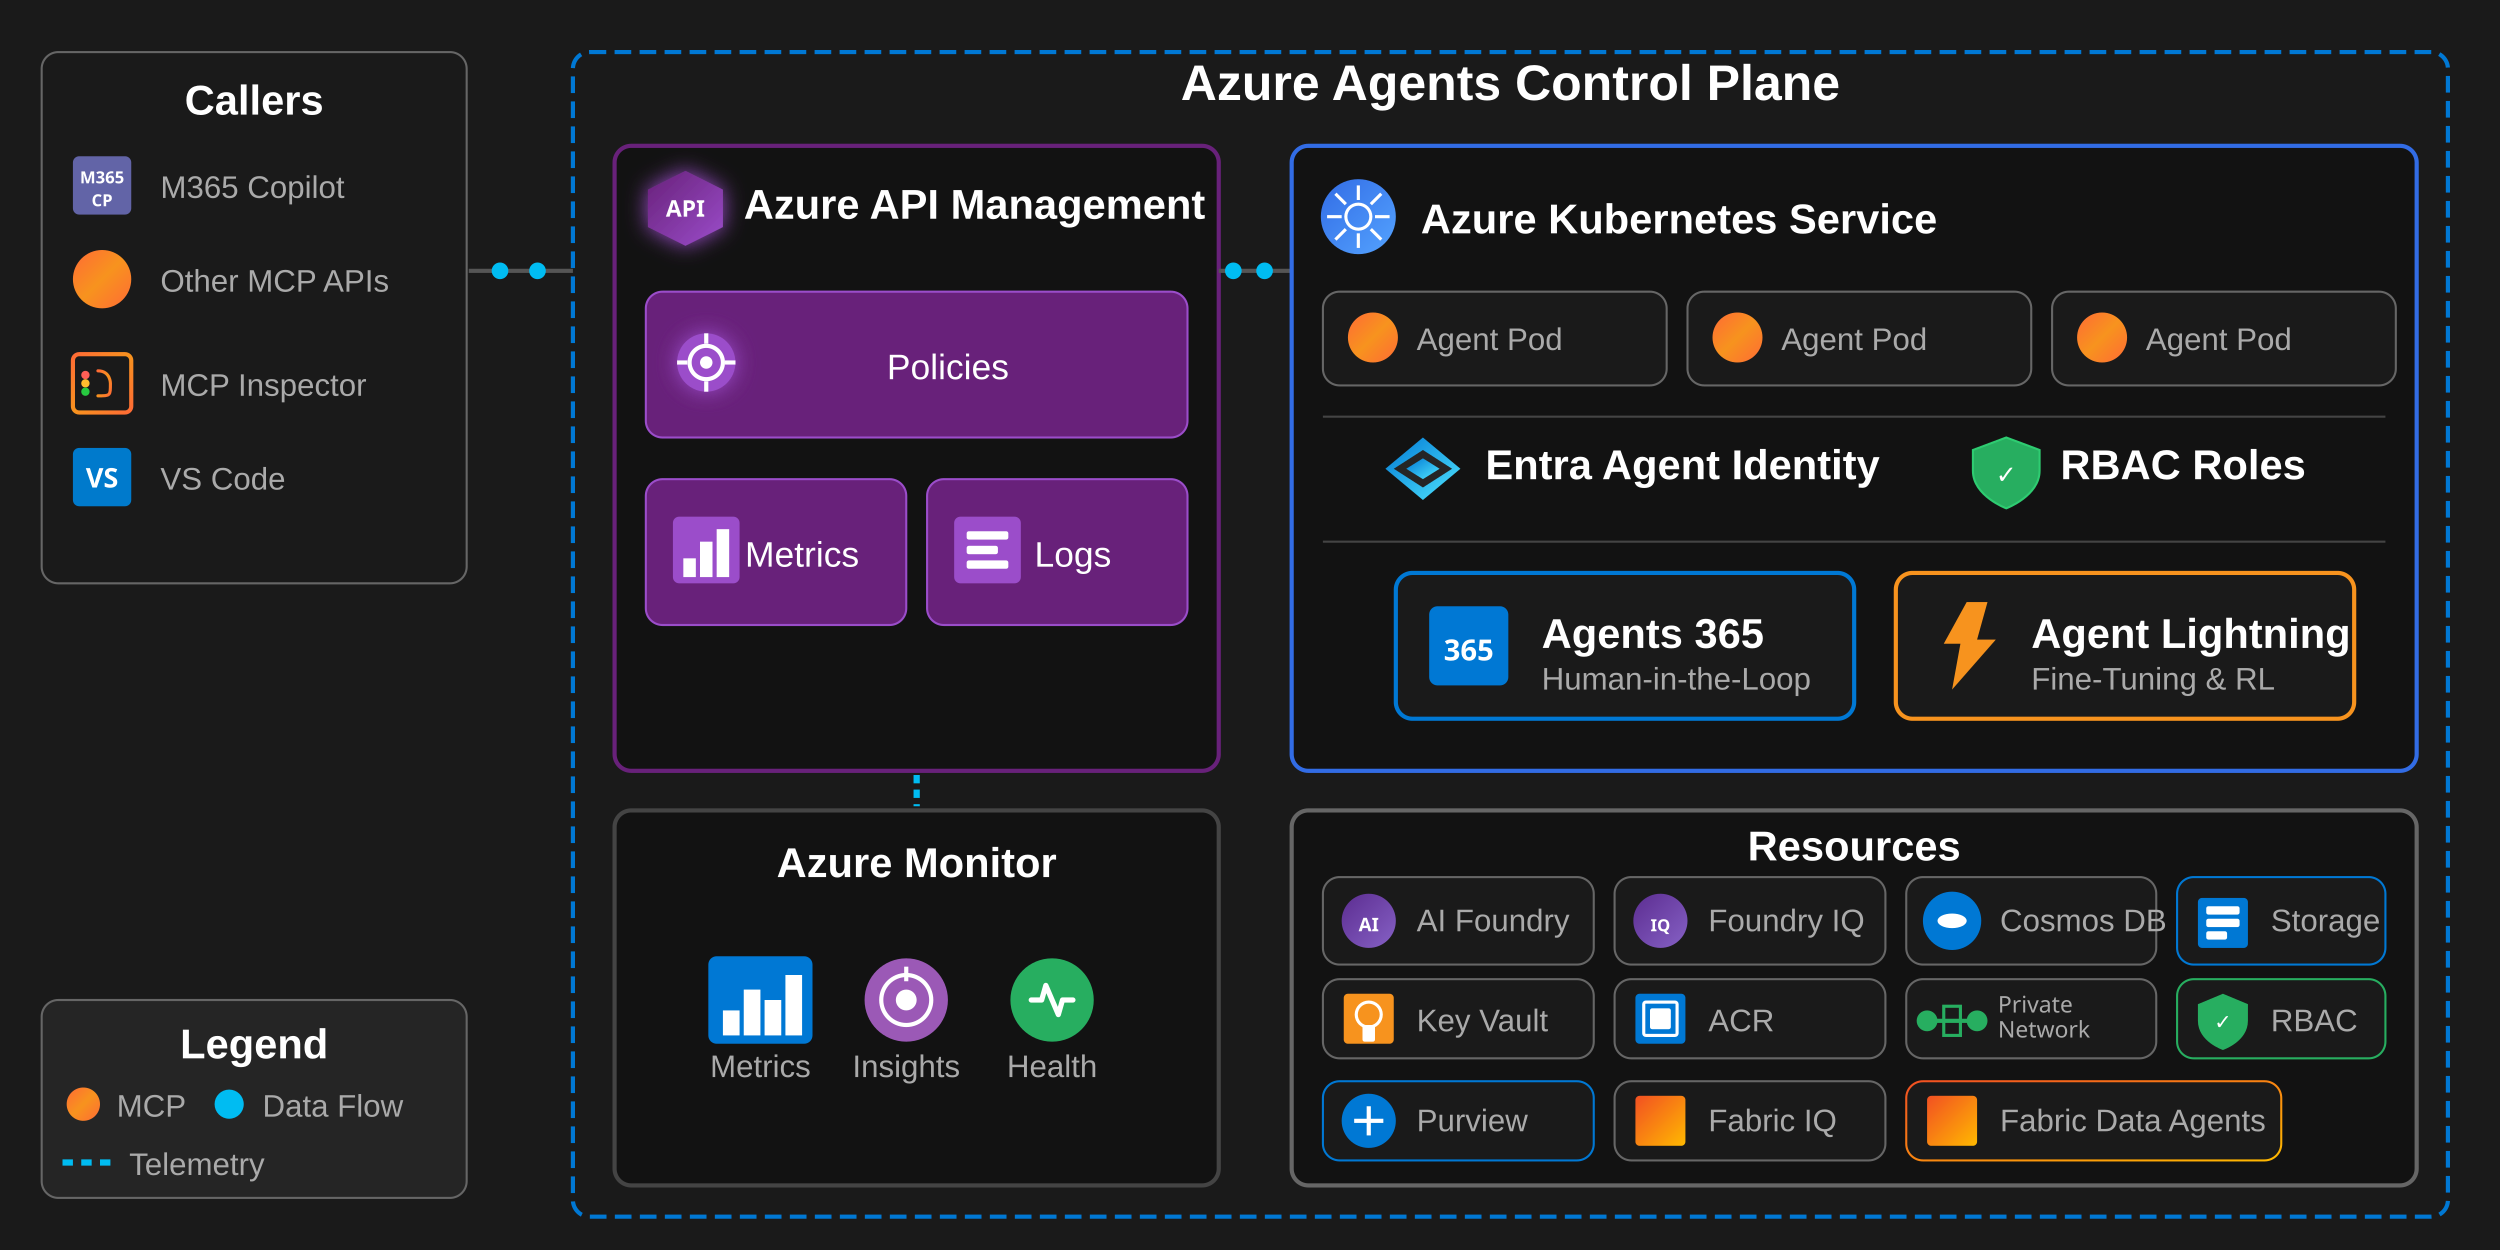
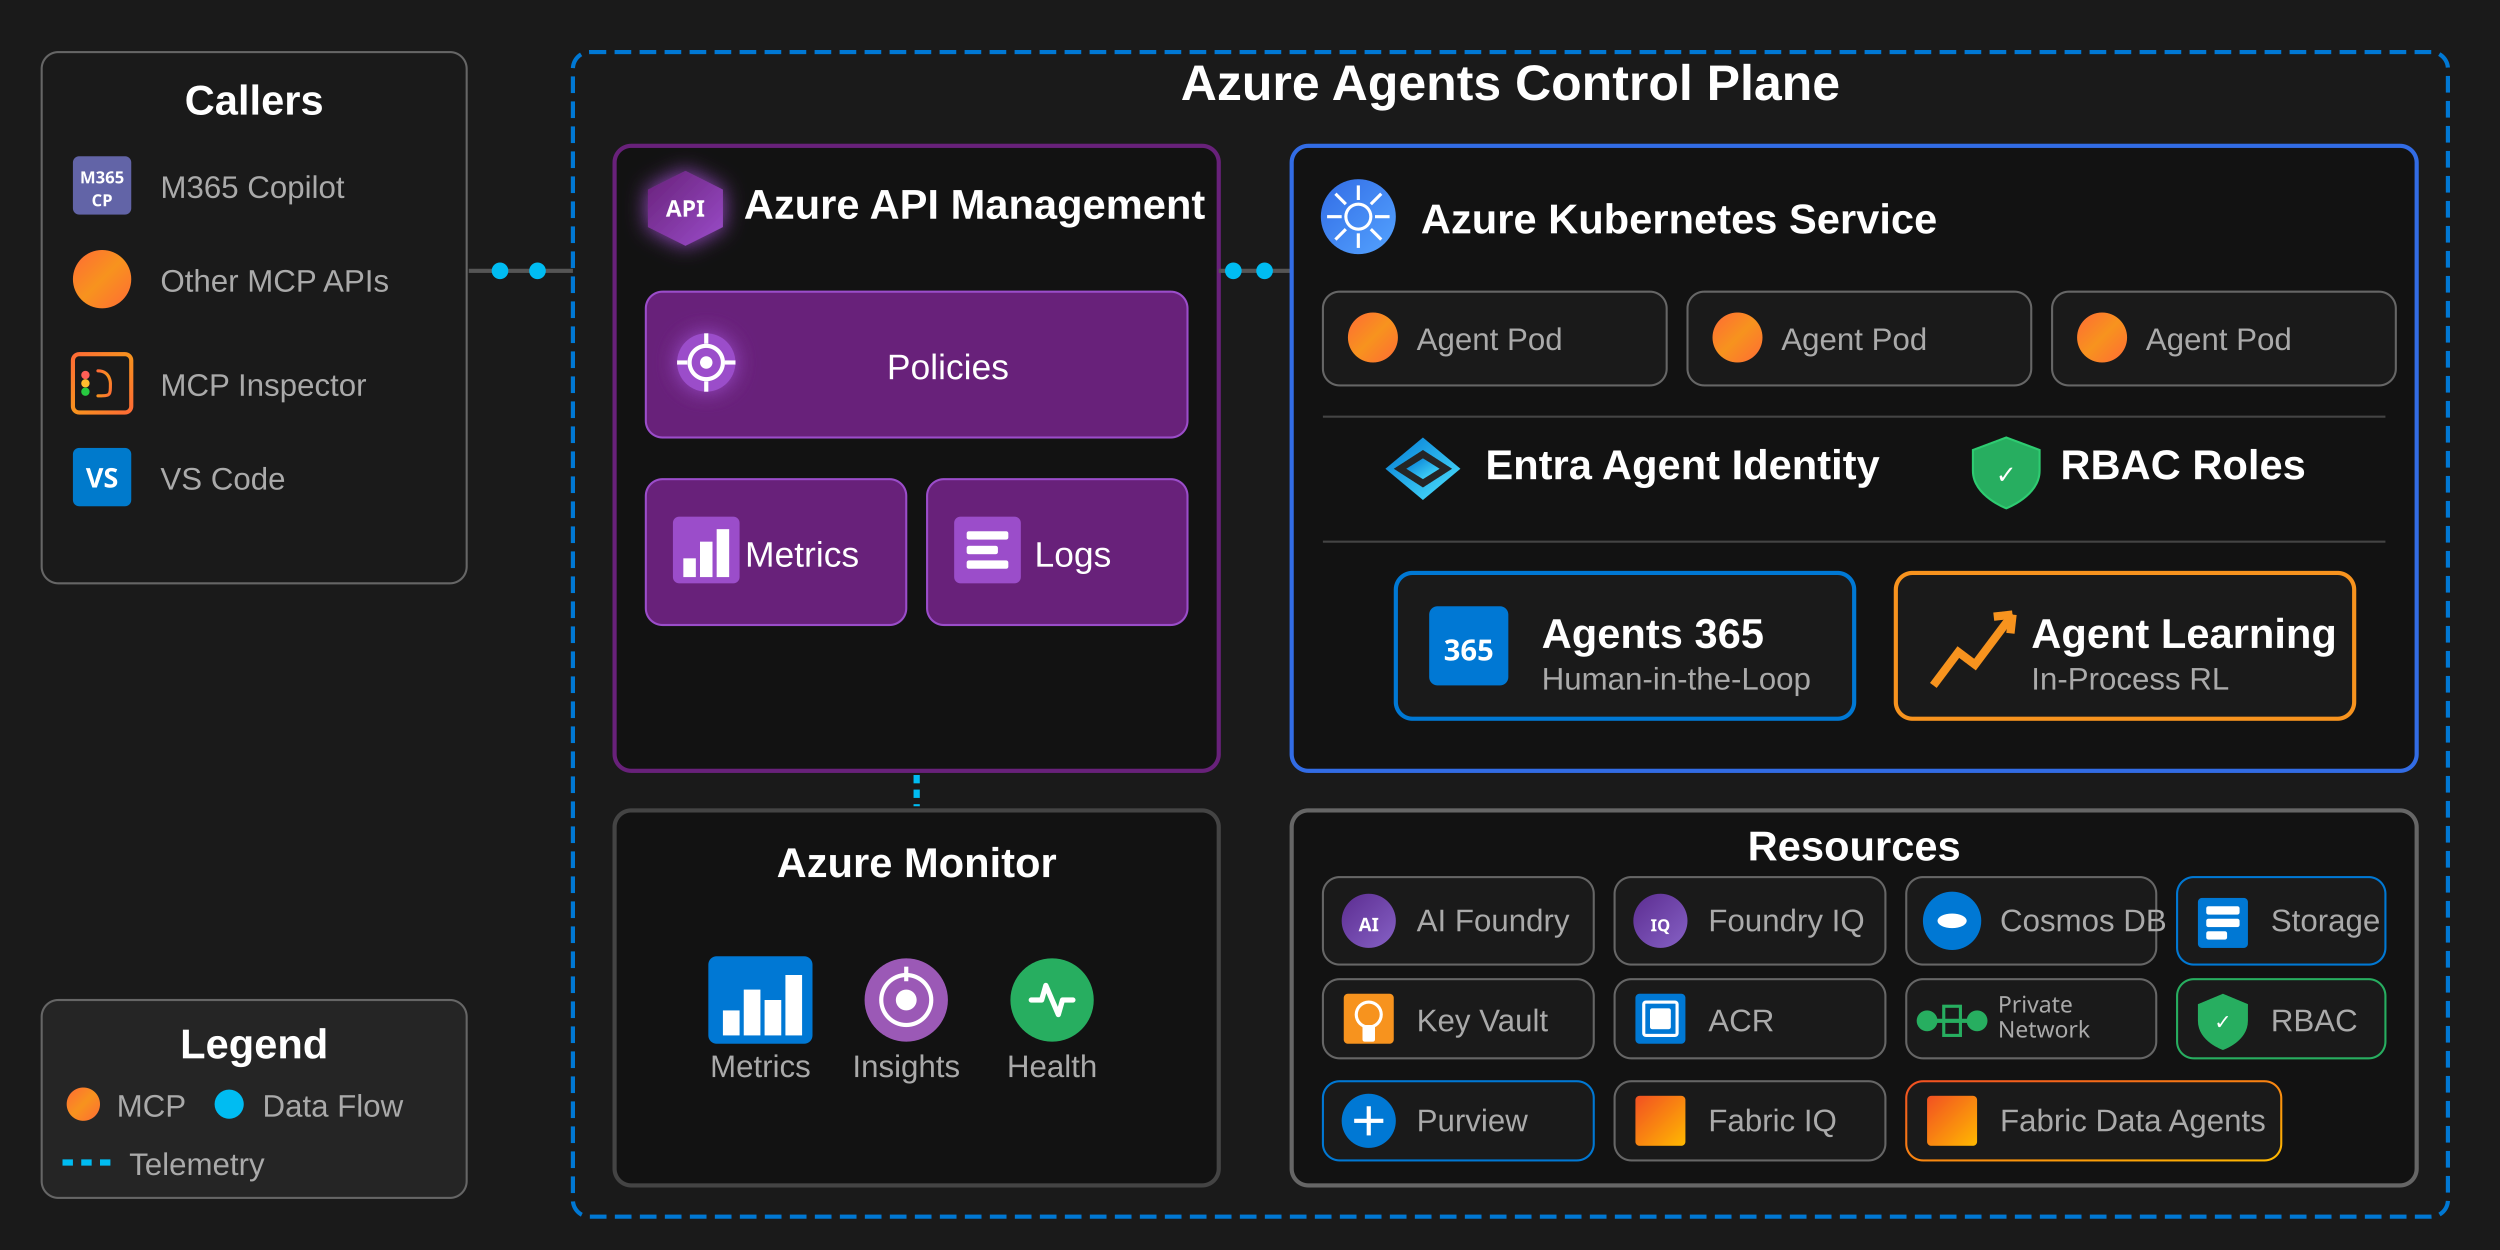
<svg xmlns="http://www.w3.org/2000/svg" viewBox="0 0 1200 600">
  <defs>
    <style>
      @keyframes pulse {
        0% { opacity: 0; transform: translateX(-20px); }
        50% { opacity: 1; }
        100% { opacity: 0; transform: translateX(20px); }
      }
      @keyframes glow {
        0%, 100% { filter: drop-shadow(0 0 3px #00bcf2); }
        50% { filter: drop-shadow(0 0 8px #00bcf2); }
      }
      .pulse-dot { animation: pulse 1.5s ease-in-out infinite; }
      .pulse-dot-delay1 { animation: pulse 1.5s ease-in-out 0.3s infinite; }
      .pulse-dot-delay2 { animation: pulse 1.5s ease-in-out 0.6s infinite; }
      .logo-glow { animation: glow 2s ease-in-out infinite; }
      .apim-glow { animation: glow 2s ease-in-out infinite; filter: drop-shadow(0 0 5px #9b4dca); }
      .title { font-family: 'Segoe UI', Arial, sans-serif; font-size: 20px; font-weight: 600; fill: #fff; }
      .title-large { font-family: 'Segoe UI', Arial, sans-serif; font-size: 24px; font-weight: 600; fill: #fff; }
      .label { font-family: 'Segoe UI', Arial, sans-serif; font-size: 17px; fill: #fff; }
      .sublabel { font-family: 'Segoe UI', Arial, sans-serif; font-size: 15px; fill: #aaa; }
      .section-label { font-family: 'Segoe UI', Arial, sans-serif; font-size: 16px; fill: #ccc; }
      .box { rx: 8; ry: 8; }
      .connector { stroke: #555; stroke-width: 2; fill: none; }
      .connector-dotted { stroke: #555; stroke-width: 2; fill: none; stroke-dasharray: 5,5; }
    </style>
    <marker id="arrowhead" markerWidth="8" markerHeight="6" refX="7" refY="3" orient="auto">
      <polygon points="0 0, 8 3, 0 6" fill="#555" />
    </marker>
    <marker id="arrowhead-down" markerWidth="6" markerHeight="8" refX="3" refY="7" orient="auto">
      <polygon points="0 0, 6 0, 3 8" fill="#555" />
    </marker>
    <linearGradient id="mcpGrad" x1="0%" y1="0%" x2="100%" y2="100%">
      <stop offset="0%" style="stop-color:#ff6b35" />
      <stop offset="50%" style="stop-color:#f7931e" />
      <stop offset="100%" style="stop-color:#ff6b35" />
    </linearGradient>
    <linearGradient id="azureGrad" x1="0%" y1="0%" x2="100%" y2="100%">
      <stop offset="0%" style="stop-color:#0078d4" />
      <stop offset="100%" style="stop-color:#00bcf2" />
    </linearGradient>
    <linearGradient id="entraGrad" x1="0%" y1="0%" x2="100%" y2="100%">
      <stop offset="0%" style="stop-color:#0078d4" />
      <stop offset="100%" style="stop-color:#50e6ff" />
    </linearGradient>
    <linearGradient id="k8sGrad" x1="0%" y1="0%" x2="100%" y2="100%">
      <stop offset="0%" style="stop-color:#326ce5" />
      <stop offset="100%" style="stop-color:#54a3ff" />
    </linearGradient>
    <linearGradient id="apimGrad" x1="0%" y1="0%" x2="100%" y2="100%">
      <stop offset="0%" style="stop-color:#68217a" />
      <stop offset="100%" style="stop-color:#9b4dca" />
    </linearGradient>
    <linearGradient id="foundryGrad" x1="0%" y1="0%" x2="100%" y2="100%">
      <stop offset="0%" style="stop-color:#5c2d91" />
      <stop offset="100%" style="stop-color:#8661c5" />
    </linearGradient>
    <linearGradient id="fabricGrad" x1="0%" y1="0%" x2="100%" y2="100%">
      <stop offset="0%" style="stop-color:#f25022" />
      <stop offset="100%" style="stop-color:#ffb900" />
    </linearGradient>
  </defs>
  <rect width="1200" height="600" fill="#1a1a1a" />
  <rect x="20" y="25" width="204" height="255" fill="#1a1a1a" stroke="#666" stroke-width="1" class="box" />
  <text x="122" y="55" class="title" text-anchor="middle">Callers</text>
  <g transform="translate(35, 75)">
    <rect x="0" y="0" width="28" height="28" fill="#6264A7" rx="3" />
    <text x="14" y="13" font-family="Segoe UI" font-size="8" font-weight="bold" fill="#fff" text-anchor="middle">M365</text>
    <text x="14" y="24" font-family="Segoe UI" font-size="8" font-weight="bold" fill="#fff" text-anchor="middle">CP</text>
    <text x="42" y="20" class="sublabel">M365 Copilot</text>
  </g>
  <g transform="translate(35, 120)">
    <g class="logo-glow">
      <circle cx="14" cy="14" r="14" fill="url(#mcpGrad)" />
    </g>
    <text x="42" y="20" class="sublabel">Other MCP APIs</text>
  </g>
  <g transform="translate(35, 170)">
    <rect x="0" y="0" width="28" height="28" fill="#1a1a1a" stroke="url(#mcpGrad)" stroke-width="2" rx="3" />
    <circle cx="6" cy="10" r="2" fill="#ff5f56" />
    <circle cx="6" cy="14" r="2" fill="#ffbd2e" />
    <circle cx="6" cy="18" r="2" fill="#27ca40" />
    <path d="M 12 8 C 18 8 18 14 18 14 C 18 20 18 20 12 20" stroke="url(#mcpGrad)" stroke-width="1.5" fill="none" stroke-linecap="round" />
    <line x1="16" y1="8" x2="16" y2="20" stroke="url(#mcpGrad)" stroke-width="1.5" stroke-linecap="round" />
    <text x="42" y="20" class="sublabel">MCP Inspector</text>
  </g>
  <g transform="translate(35, 215)">
    <rect x="0" y="0" width="28" height="28" fill="#007acc" rx="3" />
    <text x="14" y="19" font-family="Segoe UI" font-size="13" font-weight="bold" fill="#fff" text-anchor="middle">VS</text>
    <text x="42" y="20" class="sublabel">VS Code</text>
  </g>
  <rect x="20" y="480" width="204" height="95" fill="#252525" stroke="#666" stroke-width="1" class="box" />
  <text x="122" y="508" class="title" text-anchor="middle">Legend</text>
  <g transform="translate(30, 520)">
    <circle cx="10" cy="10" r="8" fill="url(#mcpGrad)" />
    <text x="26" y="16" class="sublabel">MCP</text>
  </g>
  <g transform="translate(100, 520)">
    <g class="logo-glow">
      <circle cx="10" cy="10" r="7" fill="#00bcf2" />
    </g>
    <text x="26" y="16" class="sublabel">Data Flow</text>
  </g>
  <g transform="translate(30, 548)">
    <line x1="0" y1="10" x2="24" y2="10" stroke="#00bcf2" stroke-width="3" stroke-dasharray="5,4" />
    <text x="32" y="16" class="sublabel">Telemetry</text>
  </g>
  <line x1="225" y1="130" x2="275" y2="130" class="connector" />
  <circle cx="240" cy="130" r="4" fill="#00bcf2" class="pulse-dot" />
  <circle cx="258" cy="130" r="4" fill="#00bcf2" class="pulse-dot-delay1" />
  <rect x="275" y="25" width="900" height="559" fill="none" stroke="#0078d4" stroke-width="2" stroke-dasharray="8,4" class="box" />
  <text x="725" y="48" class="title-large" text-anchor="middle">Azure Agents Control Plane</text>
  <g transform="translate(295, 70)">
    <rect x="0" y="0" width="290" height="300" fill="#121212" stroke="#68217a" stroke-width="2" class="box" />
    <g transform="translate(12, 12)" class="apim-glow">
      <path d="M 22 0 L 40 9 L 40 27 L 22 36 L 4 27 L 4 9 Z" fill="url(#apimGrad)" />
      <text x="22" y="22" font-family="Segoe UI" font-size="11" font-weight="bold" fill="#fff" text-anchor="middle">API</text>
    </g>
    <text x="62" y="35" class="title">Azure API Management</text>
    <rect x="15" y="70" width="260" height="70" fill="#68217a" stroke="#9b4dca" stroke-width="1" class="box" />
    <g transform="translate(28, 88)" class="apim-glow">
      <circle cx="16" cy="16" r="14" fill="#9b4dca" />
      <circle cx="16" cy="16" r="8" fill="none" stroke="#fff" stroke-width="2" />
      <circle cx="16" cy="16" r="3" fill="#fff" />
      <line x1="16" y1="2" x2="16" y2="7" stroke="#fff" stroke-width="2" />
      <line x1="16" y1="25" x2="16" y2="30" stroke="#fff" stroke-width="2" />
      <line x1="2" y1="16" x2="7" y2="16" stroke="#fff" stroke-width="2" />
      <line x1="25" y1="16" x2="30" y2="16" stroke="#fff" stroke-width="2" />
    </g>
    <text x="160" y="112" class="label" text-anchor="middle">Policies</text>
    <rect x="15" y="160" width="125" height="70" fill="#68217a" stroke="#9b4dca" stroke-width="1" class="box" />
    <g transform="translate(28, 178)">
      <rect x="0" y="0" width="32" height="32" fill="#9b4dca" rx="3" />
      <rect x="5" y="20" width="6" height="9" fill="#fff" />
      <rect x="13" y="12" width="6" height="17" fill="#fff" />
      <rect x="21" y="6" width="6" height="23" fill="#fff" />
    </g>
    <text x="90" y="202" class="label" text-anchor="middle">Metrics</text>
    <rect x="150" y="160" width="125" height="70" fill="#68217a" stroke="#9b4dca" stroke-width="1" class="box" />
    <g transform="translate(163, 178)">
      <rect x="0" y="0" width="32" height="32" fill="#9b4dca" rx="3" />
      <rect x="6" y="7" width="20" height="4" fill="#fff" rx="1" />
      <rect x="6" y="14" width="15" height="4" fill="#fff" rx="1" />
      <rect x="6" y="21" width="20" height="4" fill="#fff" rx="1" />
    </g>
    <text x="220" y="202" class="label" text-anchor="middle">Logs</text>
  </g>
  <g transform="translate(295, 389)">
    <rect x="0" y="0" width="290" height="180" fill="#121212" stroke="#444" stroke-width="2" class="box" />
    <text x="145" y="32" class="title" text-anchor="middle">Azure Monitor</text>
    <g transform="translate(45, 70)">
      <rect x="0" y="0" width="50" height="42" fill="#0078d4" rx="4" />
      <rect x="7" y="26" width="8" height="12" fill="#fff" />
      <rect x="17" y="16" width="8" height="22" fill="#fff" />
      <rect x="27" y="21" width="8" height="17" fill="#fff" />
      <rect x="37" y="9" width="8" height="29" fill="#fff" />
      <text x="25" y="58" class="sublabel" text-anchor="middle">Metrics</text>
    </g>
    <g transform="translate(115, 70)">
      <circle cx="25" cy="21" r="20" fill="#9b59b6" />
      <circle cx="25" cy="21" r="12" fill="none" stroke="#fff" stroke-width="2" />
      <circle cx="25" cy="21" r="5" fill="#fff" />
      <line x1="25" y1="5" x2="25" y2="12" stroke="#fff" stroke-width="2" />
      <text x="25" y="58" class="sublabel" text-anchor="middle">Insights</text>
    </g>
    <g transform="translate(185, 70)">
      <circle cx="25" cy="21" r="20" fill="#27ae60" />
      <path d="M 15 21 L 20 21 L 22 14 L 28 28 L 30 21 L 35 21" stroke="#fff" stroke-width="2.5" fill="none" stroke-linecap="round" stroke-linejoin="round" />
      <text x="25" y="58" class="sublabel" text-anchor="middle">Health</text>
    </g>
  </g>
  <line x1="440" y1="372" x2="440" y2="387" stroke="#00bcf2" stroke-width="3" stroke-dasharray="4,3" />
  <line x1="585" y1="130" x2="620" y2="130" class="connector" />
  <circle cx="592" cy="130" r="4" fill="#00bcf2" class="pulse-dot" />
  <circle cx="607" cy="130" r="4" fill="#00bcf2" class="pulse-dot-delay1" />
  <g transform="translate(620, 70)">
    <rect x="0" y="0" width="540" height="300" fill="#121212" stroke="#326ce5" stroke-width="2" class="box" />
    <g transform="translate(12, 14)">
      <g class="logo-glow">
        <circle cx="20" cy="20" r="18" fill="url(#k8sGrad)" />
        <circle cx="20" cy="20" r="6" fill="none" stroke="#fff" stroke-width="1.5" />
        <line x1="20" y1="5" x2="20" y2="12" stroke="#fff" stroke-width="1.5" />
        <line x1="20" y1="28" x2="20" y2="35" stroke="#fff" stroke-width="1.5" />
        <line x1="5" y1="20" x2="12" y2="20" stroke="#fff" stroke-width="1.5" />
        <line x1="28" y1="20" x2="35" y2="20" stroke="#fff" stroke-width="1.5" />
        <line x1="9" y1="9" x2="14" y2="14" stroke="#fff" stroke-width="1.5" />
        <line x1="26" y1="26" x2="31" y2="31" stroke="#fff" stroke-width="1.5" />
        <line x1="31" y1="9" x2="26" y2="14" stroke="#fff" stroke-width="1.5" />
        <line x1="9" y1="31" x2="14" y2="26" stroke="#fff" stroke-width="1.5" />
      </g>
      <text x="50" y="28" class="title">Azure Kubernetes Service</text>
    </g>
    <g transform="translate(15, 70)">
      <rect x="0" y="0" width="165" height="45" fill="#1a1a1a" stroke="#666" stroke-width="1" class="box" />
      <g class="logo-glow">
        <circle cx="24" cy="22" r="12" fill="url(#mcpGrad)" />
      </g>
      <text x="45" y="28" class="sublabel">Agent Pod</text>
      <rect x="175" y="0" width="165" height="45" fill="#1a1a1a" stroke="#666" stroke-width="1" class="box" />
      <g class="logo-glow">
        <circle cx="199" cy="22" r="12" fill="url(#mcpGrad)" />
      </g>
      <text x="220" y="28" class="sublabel">Agent Pod</text>
      <rect x="350" y="0" width="165" height="45" fill="#1a1a1a" stroke="#666" stroke-width="1" class="box" />
      <g class="logo-glow">
        <circle cx="374" cy="22" r="12" fill="url(#mcpGrad)" />
      </g>
      <text x="395" y="28" class="sublabel">Agent Pod</text>
    </g>
    <line x1="15" y1="130" x2="525" y2="130" stroke="#444" stroke-width="1" />
    <g transform="translate(45, 140)">
      <g class="logo-glow">
        <polygon points="18,0 36,15 18,30 0,15" fill="url(#entraGrad)" />
        <polygon points="18,6 32,15 18,24 4,15" fill="#252525" />
        <polygon points="18,10 26,15 18,20 10,15" fill="url(#entraGrad)" />
      </g>
      <text x="48" y="20" class="title">Entra Agent Identity</text>
      <g transform="translate(280, 0)" class="logo-glow">
        <path d="M 18 0 L 34 6 L 34 16 C 34 28 18 34 18 34 C 18 34 2 28 2 16 L 2 6 Z" fill="#27ae60" stroke="#2ecc71" stroke-width="1" />
        <text x="18" y="22" font-family="Segoe UI" font-size="12" font-weight="bold" fill="#fff" text-anchor="middle">✓</text>
      </g>
      <text x="324" y="20" class="title">RBAC Roles</text>
    </g>
    <line x1="15" y1="190" x2="525" y2="190" stroke="#444" stroke-width="1" />
    <g transform="translate(50, 205)">
      <rect x="0" y="0" width="220" height="70" fill="#1a1a1a" stroke="#0078d4" stroke-width="2" class="box" />
      <g class="logo-glow">
        <rect x="16" y="16" width="38" height="38" fill="#0078d4" rx="4" />
        <text x="35" y="42" font-family="Segoe UI" font-size="14" font-weight="bold" fill="#fff" text-anchor="middle">365</text>
      </g>
      <text x="70" y="36" class="title">Agents 365</text>
      <text x="70" y="56" class="sublabel">Human-in-the-Loop</text>
    </g>
    <g transform="translate(290, 205)">
      <rect x="0" y="0" width="220" height="70" fill="#1a1a1a" stroke="#f7931e" stroke-width="2" class="box" />
      <g class="logo-glow" transform="translate(16, 14)">
-         <path d="M 18 0 L 7 20 L 15 20 L 11 42 L 32 18 L 23 18 L 28 0 Z" fill="#f7931e" />
-       </g>
-       <text x="65" y="36" class="title">Agent Lightning</text>
-       <text x="65" y="56" class="sublabel">Fine-Tuning &amp; RL</text>
+         <polyline points="2,40 14,24 22,30 40,6" fill="none" stroke="#f7931e" stroke-width="4" />
+         <path d="M 40 6 L 31 7 M 40 6 L 39 15" fill="none" stroke="#f7931e" stroke-width="4" />
+       </g>
+       <text x="65" y="36" class="title">Agent Learning</text>
+       <text x="65" y="56" class="sublabel">In-Process RL</text>
    </g>
  </g>
  <g transform="translate(620, 389)">
    <rect x="0" y="0" width="540" height="180" fill="#121212" stroke="#666" stroke-width="2" class="box" />
    <text x="270" y="24" class="title" text-anchor="middle">Resources</text>
    <g transform="translate(15, 32)">
      <rect x="0" y="0" width="130" height="42" fill="#1a1a1a" stroke="#666" stroke-width="1" class="box" />
      <circle cx="22" cy="21" r="13" fill="url(#foundryGrad)" />
      <text x="22" y="26" font-family="Segoe UI" font-size="9" font-weight="bold" fill="#fff" text-anchor="middle">AI</text>
      <text x="45" y="26" class="sublabel">AI Foundry</text>
    </g>
    <g transform="translate(155, 32)">
      <rect x="0" y="0" width="130" height="42" fill="#1a1a1a" stroke="#666" stroke-width="1" class="box" />
      <circle cx="22" cy="21" r="13" fill="url(#foundryGrad)" />
      <text x="22" y="26" font-family="Segoe UI" font-size="8" font-weight="bold" fill="#fff" text-anchor="middle">IQ</text>
      <text x="45" y="26" class="sublabel">Foundry IQ</text>
    </g>
    <g transform="translate(295, 32)">
      <rect x="0" y="0" width="120" height="42" fill="#1a1a1a" stroke="#666" stroke-width="1" class="box" />
      <circle cx="22" cy="21" r="14" fill="#0078d4" />
      <ellipse cx="22" cy="21" rx="7" ry="3.5" fill="#fff" />
      <text x="45" y="26" class="sublabel">Cosmos DB</text>
    </g>
    <g transform="translate(425, 32)">
      <rect x="0" y="0" width="100" height="42" fill="#1a1a1a" stroke="#0078d4" stroke-width="1" class="box" />
      <rect x="10" y="10" width="24" height="24" fill="#0078d4" rx="2" />
      <rect x="14" y="14" width="16" height="4" fill="#fff" rx="1" />
      <rect x="14" y="20" width="16" height="4" fill="#fff" rx="1" />
      <rect x="14" y="26" width="10" height="4" fill="#fff" rx="1" />
      <text x="45" y="26" class="sublabel">Storage</text>
    </g>
    <g transform="translate(15, 85)">
      <rect x="0" y="-4" width="130" height="38" fill="#1a1a1a" stroke="#666" stroke-width="1" class="box" />
      <rect x="10" y="3" width="24" height="24" fill="#f7931e" rx="2" />
      <circle cx="22" cy="13" r="6" fill="none" stroke="#fff" stroke-width="1.5" />
      <rect x="19" y="18" width="6" height="8" fill="#fff" rx="1" />
      <text x="45" y="21" class="sublabel">Key Vault</text>
    </g>
    <g transform="translate(155, 85)">
      <rect x="0" y="-4" width="130" height="38" fill="#1a1a1a" stroke="#666" stroke-width="1" class="box" />
      <rect x="10" y="3" width="24" height="24" fill="#0078d4" rx="2" />
      <rect x="14" y="7" width="16" height="16" fill="none" stroke="#fff" stroke-width="1.5" rx="1" />
      <rect x="17" y="10" width="10" height="10" fill="#fff" rx="1" />
      <text x="45" y="21" class="sublabel">ACR</text>
    </g>
    <g transform="translate(295, 85)">
      <rect x="0" y="-4" width="120" height="38" fill="#1a1a1a" stroke="#666" stroke-width="1" class="box" />
      <path d="M 10 16 L 34 16" stroke="#27ae60" stroke-width="2" />
      <circle cx="10" cy="16" r="5" fill="#27ae60" />
      <circle cx="34" cy="16" r="5" fill="#27ae60" />
      <path d="M 18 9 L 26 9 L 26 23 L 18 23 Z" fill="none" stroke="#27ae60" stroke-width="1.5" />
      <text x="44" y="12" font-family="Segoe UI" font-size="11" fill="#aaa">Private</text>
      <text x="44" y="24" font-family="Segoe UI" font-size="11" fill="#aaa">Network</text>
    </g>
    <g transform="translate(425, 85)">
      <rect x="0" y="-4" width="100" height="38" fill="#1a1a1a" stroke="#27ae60" stroke-width="1" class="box" />
      <path d="M 22 3 L 34 8 L 34 16 C 34 26 22 30 22 30 C 22 30 10 26 10 16 L 10 8 Z" fill="#27ae60" />
      <text x="22" y="20" font-family="Segoe UI" font-size="10" font-weight="bold" fill="#fff" text-anchor="middle">✓</text>
      <text x="45" y="21" class="sublabel">RBAC</text>
    </g>
    <g transform="translate(15, 130)">
      <rect x="0" y="0" width="130" height="38" fill="#1a1a1a" stroke="#0078d4" stroke-width="1" class="box" />
      <circle cx="22" cy="19" r="13" fill="#0078d4" />
      <path d="M 15 19 L 29 19 M 22 12 L 22 26" stroke="#fff" stroke-width="2" />
      <text x="45" y="24" class="sublabel">Purview</text>
    </g>
    <g transform="translate(155, 130)">
      <rect x="0" y="0" width="130" height="38" fill="#1a1a1a" stroke="#666" stroke-width="1" class="box" />
      <rect x="10" y="7" width="24" height="24" fill="url(#fabricGrad)" rx="2" />
      <text x="45" y="24" class="sublabel">Fabric IQ</text>
    </g>
    <g transform="translate(295, 130)">
      <rect x="0" y="0" width="180" height="38" fill="#1a1a1a" stroke="url(#fabricGrad)" stroke-width="1" class="box" />
      <rect x="10" y="7" width="24" height="24" fill="url(#fabricGrad)" rx="2" />
      <text x="45" y="24" class="sublabel">Fabric Data Agents</text>
    </g>
  </g>
</svg>
